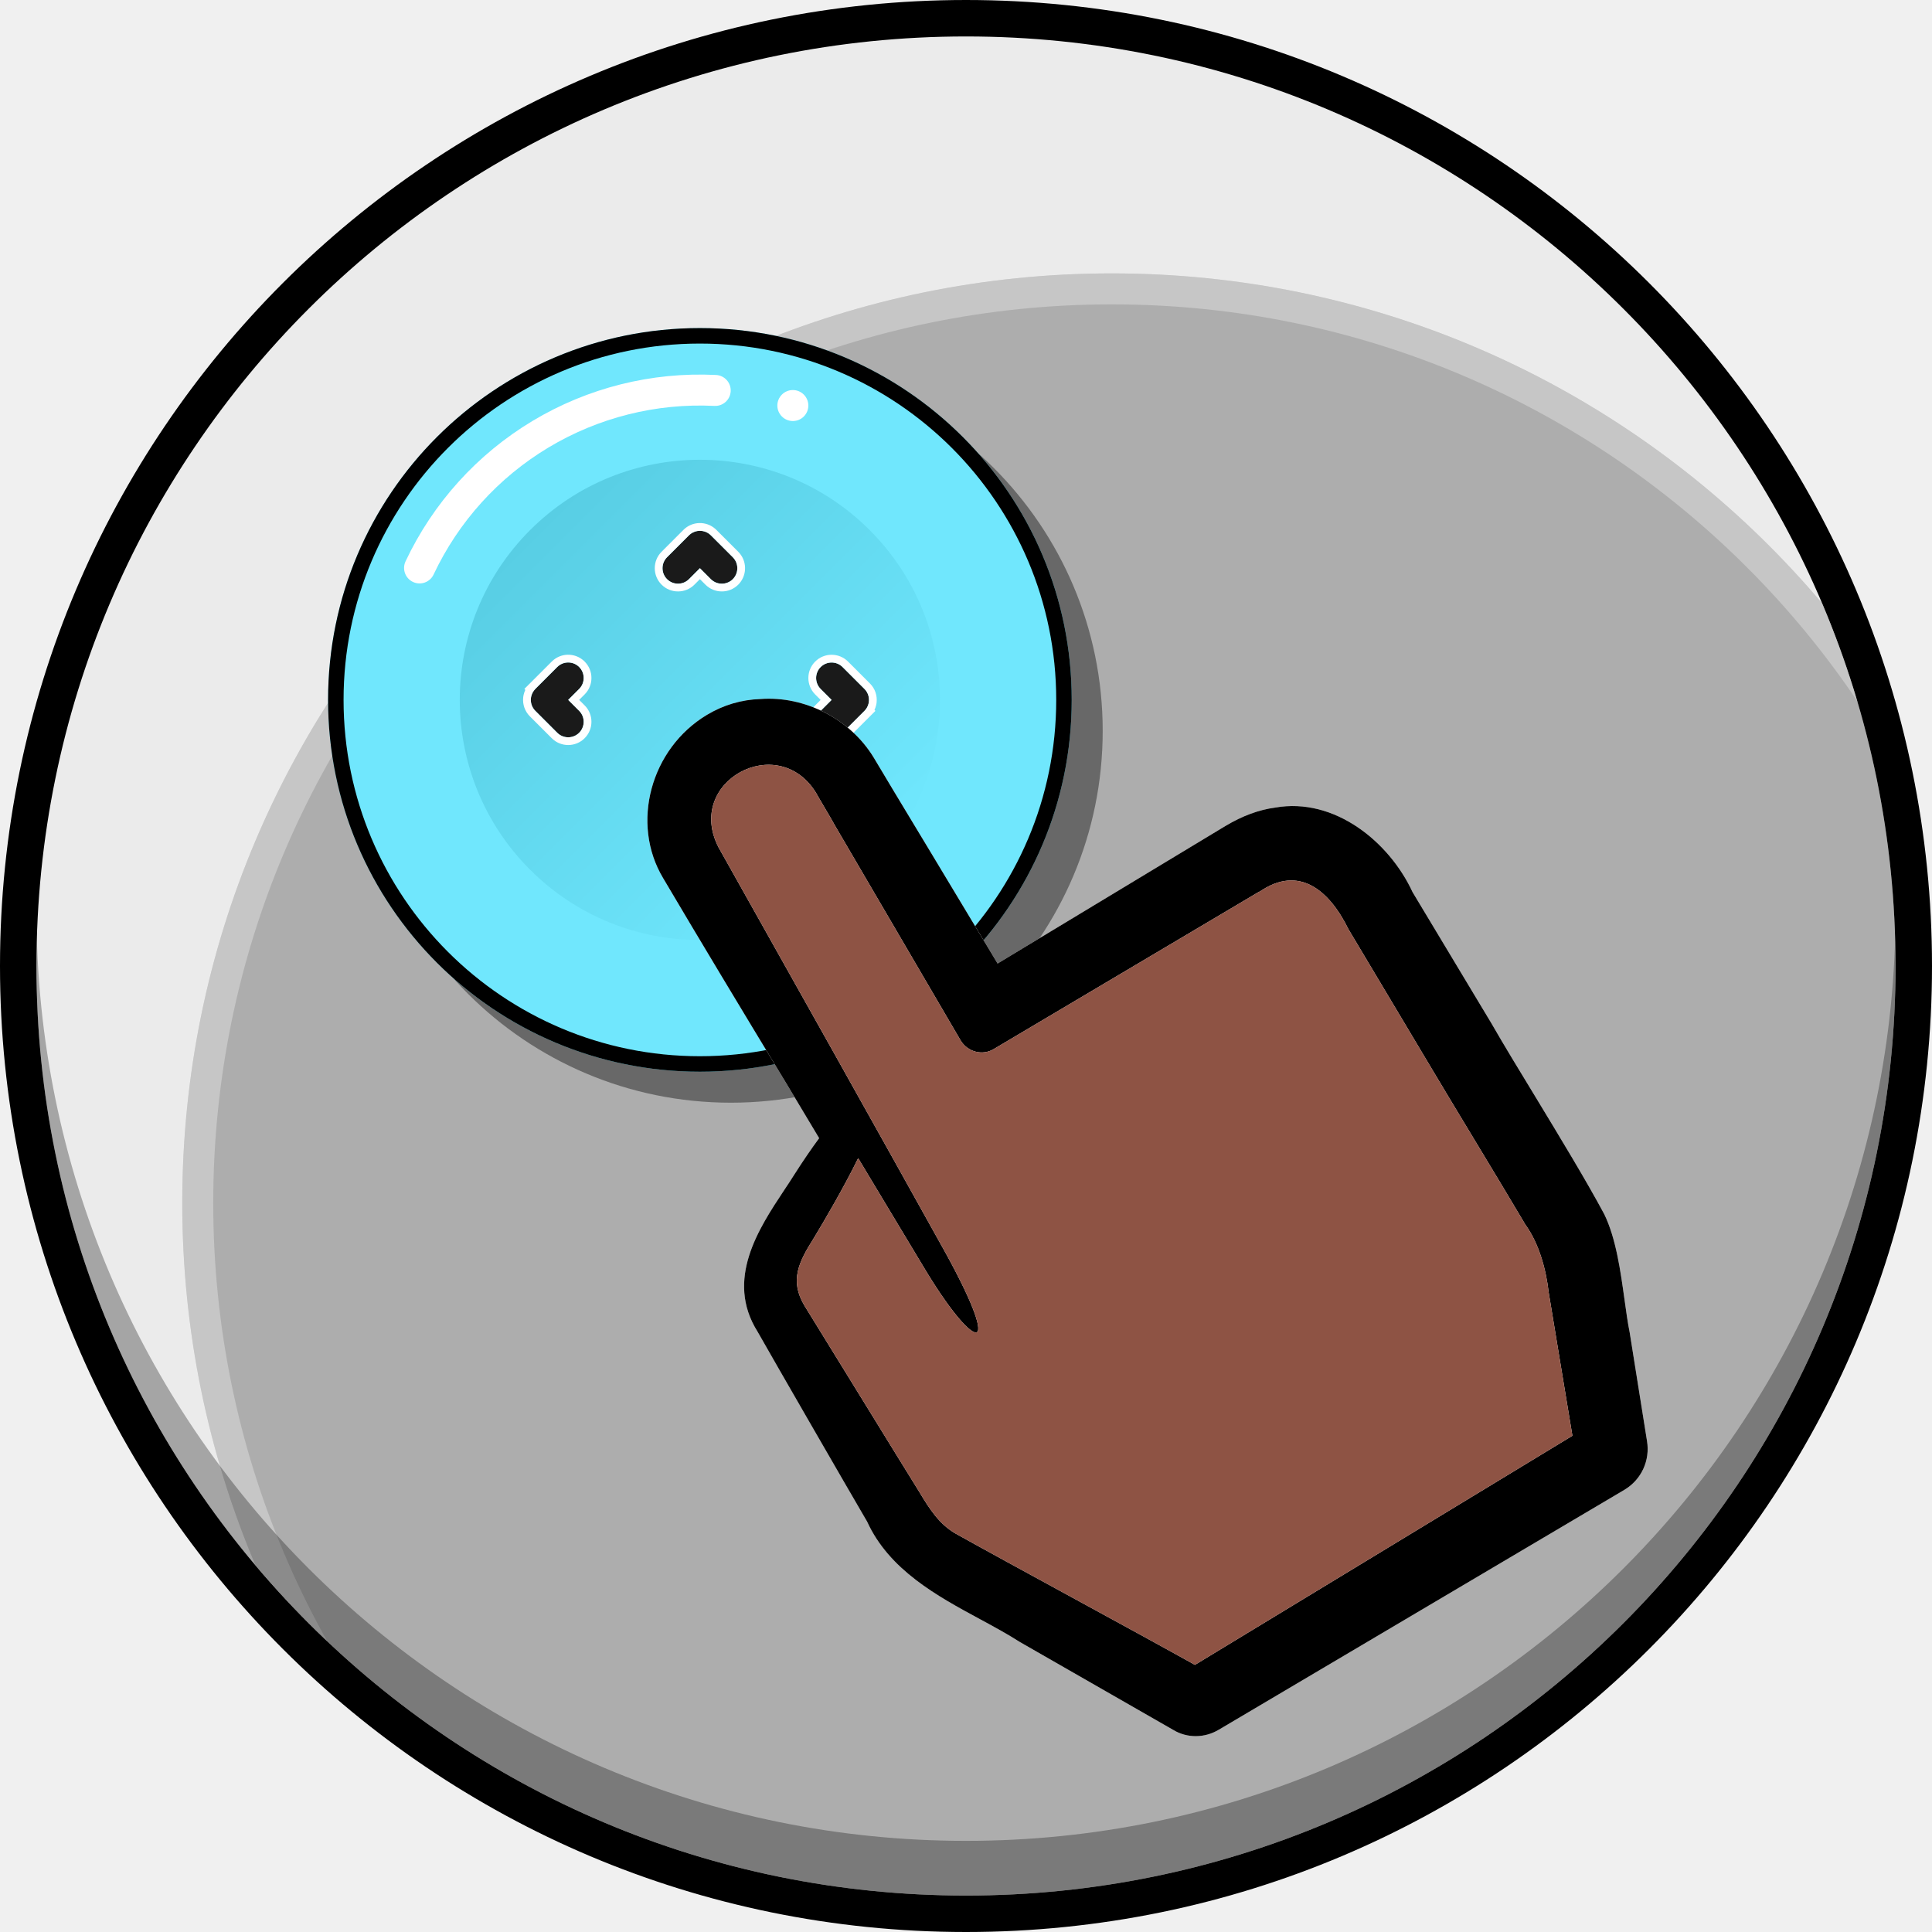
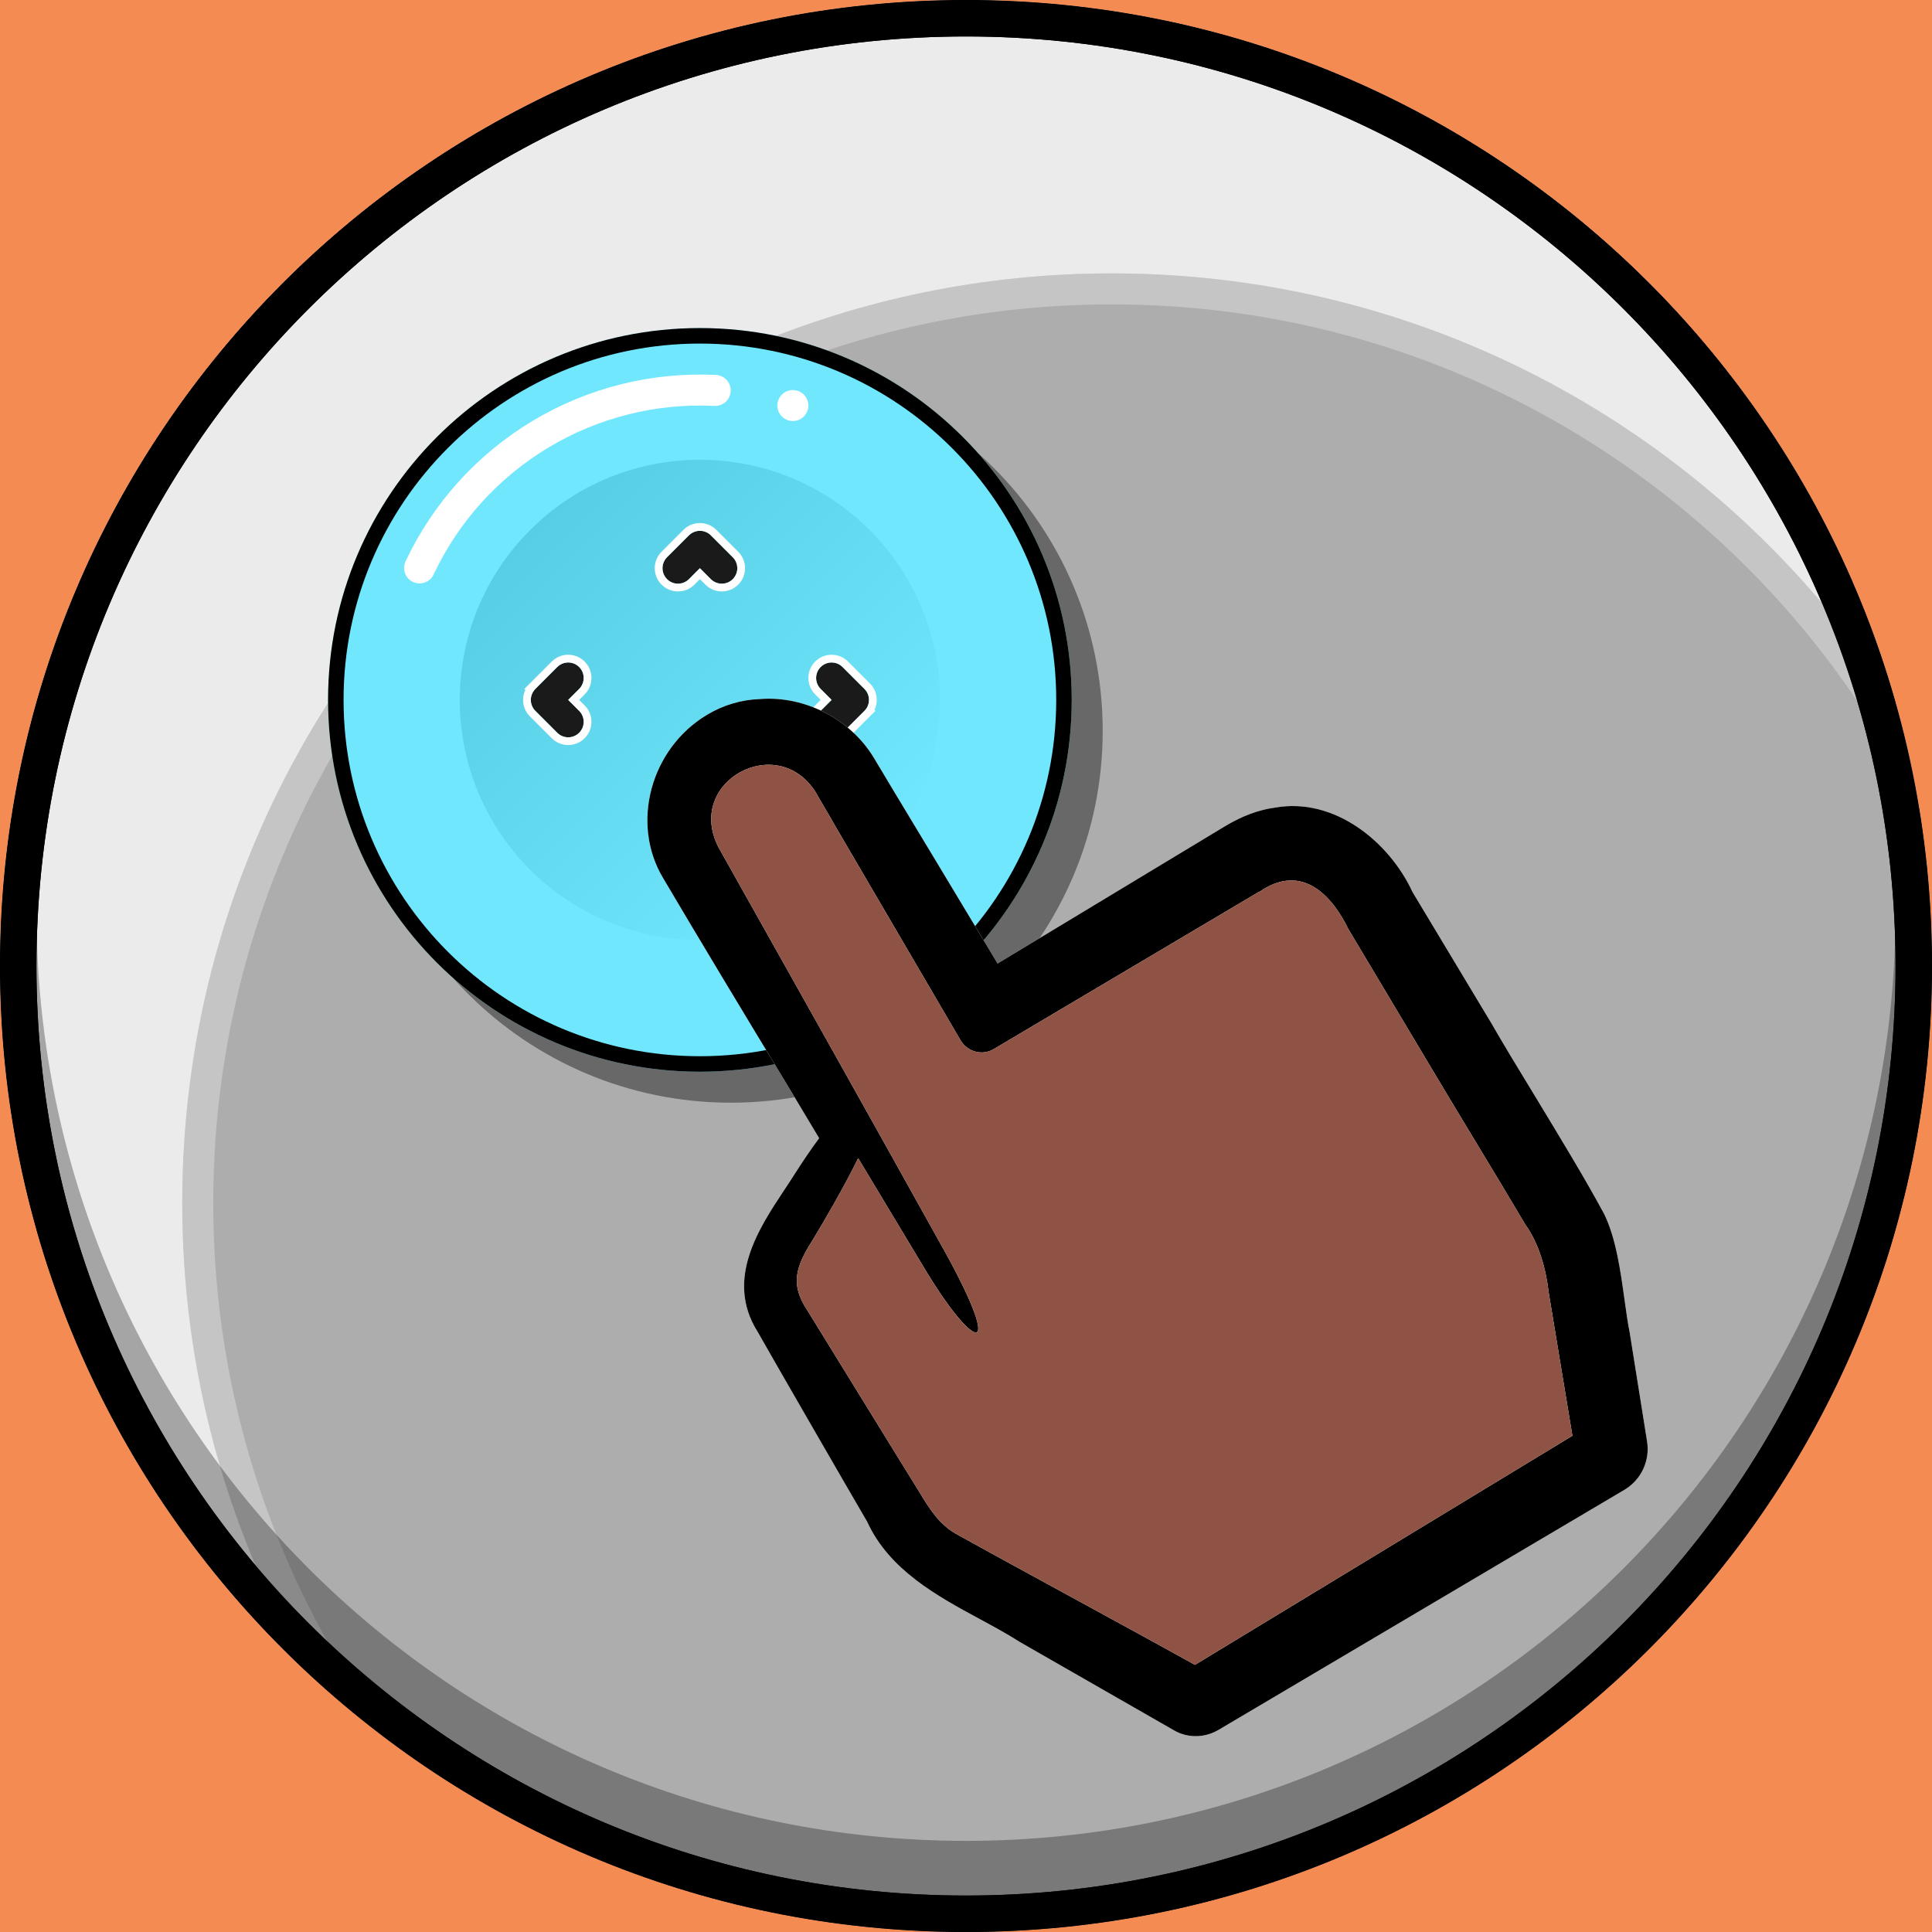
<svg xmlns="http://www.w3.org/2000/svg" width="106" height="106" viewBox="0 0 106 106" fill="none">
  <g clip-path="url(#clip0_337_22014)">
    <g clip-path="url(#clip1_337_22014)">
      <circle cx="53" cy="53" r="52" fill="#EBEBEB" stroke="black" stroke-width="2" />
-       <mask id="mask0_337_22014" style="mask-type:alpha" maskUnits="userSpaceOnUse" x="2" y="2" width="102" height="102">
-         <circle cx="53" cy="53" r="51" fill="#EBEBEB" />
-       </mask>
-       <g mask="url(#mask0_337_22014)">
-         <path opacity="0.3" d="M112 66C112 94.166 89.166 117 61 117C32.834 117 10 94.166 10 66C10 37.834 32.834 15 61 15C89.166 15 112 37.834 112 66Z" fill="#1A1A1A" />
-         <path opacity="0.3" d="M110.3 66C110.3 38.772 88.228 16.7 61 16.7C33.772 16.7 11.7 38.772 11.7 66C11.7 93.228 33.772 115.3 61 115.3V117C32.834 117 10 94.166 10 66C10 37.834 32.834 15 61 15C89.166 15 112 37.834 112 66C112 94.166 89.166 117 61 117V115.3C88.228 115.3 110.3 93.228 110.3 66Z" fill="white" />
-         <g style="mix-blend-mode:multiply" opacity="0.4">
-           <path d="M60.5 40.1C60.5 51.367 51.367 60.5 40.1 60.5C28.834 60.5 19.7 51.367 19.7 40.1C19.7 28.834 28.834 19.7 40.1 19.7C51.367 19.7 60.5 28.834 60.5 40.1Z" fill="black" />
-         </g>
-         <path d="M58.8 38.4C58.8 49.667 49.667 58.8 38.4 58.8C27.133 58.8 18 49.667 18 38.4C18 27.133 27.133 18 38.4 18C49.667 18 58.8 27.133 58.8 38.4Z" fill="#70E7FD" />
-         <path d="M57.95 38.4C57.95 27.603 49.197 18.85 38.4 18.85C27.603 18.85 18.85 27.603 18.85 38.4C18.85 49.197 27.603 57.95 38.4 57.95V58.8C27.133 58.8 18 49.667 18 38.4C18 27.133 27.133 18 38.4 18C49.667 18 58.8 27.133 58.8 38.4C58.8 49.667 49.667 58.8 38.4 58.8V57.95C49.197 57.95 57.95 49.197 57.95 38.4Z" fill="black" />
-         <path d="M47.716 29.084C52.861 34.229 52.861 42.571 47.716 47.717C42.571 52.862 34.229 52.862 29.084 47.717C23.939 42.571 23.939 34.229 29.084 29.084C34.229 23.939 42.571 23.939 47.716 29.084Z" fill="url(#paint0_linear_337_22014)" />
-         <path d="M29.213 23.097C32.245 21.277 35.75 20.398 39.282 20.573C39.751 20.596 40.113 20.995 40.09 21.464C40.066 21.933 39.667 22.294 39.198 22.27C36.002 22.112 32.831 22.908 30.088 24.555C27.344 26.202 25.152 28.627 23.789 31.522C23.589 31.947 23.082 32.129 22.658 31.929C22.233 31.729 22.051 31.223 22.251 30.798C23.758 27.598 26.181 24.918 29.213 23.097Z" fill="white" />
-         <path d="M42.65 22.25C42.65 21.781 43.031 21.4 43.5 21.4V21.4C43.97 21.4 44.35 21.781 44.35 22.25V22.25C44.35 22.72 43.97 23.1 43.5 23.1V23.1C43.031 23.1 42.65 22.72 42.65 22.25V22.25Z" fill="white" />
-         <path d="M36.598 31.776C36.266 31.444 36.266 30.905 36.598 30.574L37.8 29.372C38.132 29.04 38.67 29.04 39.002 29.372L40.205 30.574C40.536 30.906 40.536 31.444 40.205 31.776C39.873 32.108 39.334 32.108 39.002 31.776L38.401 31.175L37.8 31.776C37.468 32.108 36.93 32.108 36.598 31.776Z" fill="#1A1A1A" />
-         <path d="M40.505 32.076C40.007 32.574 39.2 32.574 38.702 32.076L39.002 31.776L39.067 31.834C39.401 32.106 39.893 32.087 40.205 31.776C40.516 31.464 40.535 30.972 40.263 30.638L40.205 30.573L39.002 29.371L38.938 29.313C38.626 29.059 38.176 29.059 37.865 29.313L37.8 29.371L36.598 30.573C36.287 30.884 36.268 31.377 36.54 31.711L36.598 31.775C36.93 32.107 37.468 32.107 37.8 31.775L38.401 31.174L39.002 31.776L38.702 32.076L38.401 31.775L38.101 32.076C37.603 32.574 36.795 32.574 36.297 32.076C35.8 31.578 35.8 30.771 36.297 30.273L37.499 29.07C37.982 28.588 38.755 28.574 39.255 29.026L39.303 29.071L40.505 30.273C40.987 30.755 41.002 31.528 40.55 32.029L40.505 32.076Z" fill="white" />
-         <path d="M45.025 36.598C45.357 36.266 45.895 36.266 46.227 36.598L47.429 37.8C47.63 38.001 47.708 38.276 47.666 38.537C47.663 38.556 47.659 38.575 47.655 38.595C47.636 38.673 47.607 38.75 47.566 38.822C47.53 38.885 47.486 38.945 47.432 38.999C47.431 39 47.43 39.001 47.429 39.002L47.429 39.002L46.227 40.205C45.895 40.536 45.357 40.536 45.025 40.205C44.693 39.873 44.693 39.334 45.025 39.002L45.626 38.401L45.025 37.8C44.693 37.468 44.693 36.93 45.025 36.598Z" fill="#1A1A1A" />
-         <path d="M44.725 40.505C44.227 40.007 44.227 39.2 44.725 38.702L45.025 39.002C44.693 39.334 44.693 39.873 45.025 40.205C45.357 40.536 45.895 40.536 46.227 40.205L47.429 39.002L47.429 39.002C47.43 39.001 47.431 39 47.432 38.999L47.471 38.958C47.495 38.929 47.518 38.899 47.538 38.868L47.566 38.822C47.597 38.768 47.621 38.711 47.639 38.654L47.655 38.595C47.66 38.575 47.664 38.556 47.667 38.537C47.709 38.276 47.63 38.001 47.43 37.8L46.228 36.598C45.896 36.266 45.358 36.266 45.026 36.598C44.694 36.93 44.694 37.468 45.026 37.8L45.627 38.401L45.025 39.002L44.725 38.702L45.026 38.401L44.725 38.101C44.227 37.603 44.227 36.795 44.725 36.297C45.223 35.8 46.03 35.8 46.528 36.297L47.73 37.499C48.013 37.782 48.134 38.165 48.096 38.531L48.087 38.604C48.081 38.637 48.074 38.667 48.069 38.691L48.069 38.691C48.049 38.78 48.018 38.867 47.978 38.95L48.031 39.002L46.528 40.505C46.045 40.987 45.273 41.002 44.772 40.55L44.725 40.505Z" fill="white" />
-         <path d="M40.203 45.025C40.535 45.357 40.535 45.895 40.203 46.227L39.001 47.429C38.669 47.761 38.13 47.761 37.798 47.429L36.596 46.227C36.264 45.895 36.264 45.357 36.596 45.025C36.928 44.693 37.466 44.693 37.798 45.025L38.4 45.626L39.001 45.025C39.333 44.693 39.871 44.693 40.203 45.025Z" fill="#1A1A1A" />
-         <path d="M36.296 44.725C36.794 44.227 37.601 44.227 38.099 44.725L37.798 45.025C37.466 44.693 36.928 44.693 36.596 45.025C36.264 45.357 36.264 45.895 36.596 46.227L37.798 47.429C38.13 47.761 38.669 47.762 39.001 47.43L40.203 46.228C40.535 45.896 40.535 45.358 40.203 45.026C39.871 44.694 39.333 44.694 39.001 45.026L38.4 45.627L37.798 45.025L38.099 44.725L38.4 45.026L38.7 44.725C39.198 44.227 40.005 44.227 40.503 44.725C40.985 45.207 41.001 45.98 40.548 46.481L40.503 46.528L39.301 47.73C38.819 48.213 38.046 48.227 37.545 47.775L37.498 47.73L36.296 46.528C35.813 46.045 35.798 45.273 36.251 44.772L36.296 44.725Z" fill="white" />
-         <path d="M31.776 40.203C31.444 40.535 30.905 40.535 30.574 40.203L29.372 39.001C29.171 38.8 29.093 38.524 29.134 38.264C29.137 38.245 29.142 38.225 29.146 38.206C29.165 38.127 29.194 38.051 29.235 37.979C29.271 37.916 29.315 37.856 29.369 37.802C29.37 37.801 29.371 37.8 29.372 37.799L29.372 37.798L30.574 36.596C30.906 36.264 31.444 36.264 31.776 36.596C32.108 36.928 32.108 37.467 31.776 37.798L31.175 38.4L31.776 39.001C32.108 39.333 32.108 39.871 31.776 40.203Z" fill="#1A1A1A" />
-         <path d="M32.076 36.296C32.574 36.794 32.574 37.601 32.076 38.099L31.776 37.798C32.107 37.467 32.107 36.928 31.776 36.596C31.444 36.264 30.905 36.264 30.573 36.596L29.371 37.798L29.372 37.799C29.371 37.8 29.369 37.801 29.368 37.802C29.315 37.856 29.271 37.916 29.235 37.979C29.194 38.051 29.164 38.127 29.146 38.206C29.141 38.225 29.137 38.245 29.134 38.264C29.092 38.524 29.171 38.8 29.371 39.001L30.573 40.203C30.905 40.535 31.443 40.535 31.775 40.203C32.107 39.871 32.107 39.333 31.775 39.001L31.174 38.4L31.776 37.798L32.076 38.099L31.775 38.4L32.076 38.7C32.574 39.198 32.574 40.005 32.076 40.503C31.578 41.001 30.77 41.001 30.273 40.503L29.07 39.301C28.788 39.018 28.667 38.636 28.705 38.27L28.714 38.197C28.72 38.163 28.726 38.133 28.732 38.11L28.732 38.109C28.752 38.021 28.783 37.934 28.823 37.851L28.77 37.798L30.273 36.296C30.755 35.813 31.528 35.798 32.029 36.251L32.076 36.296Z" fill="white" />
-         <g style="mix-blend-mode:multiply" opacity="0.3">
-           <path d="M104 50C104 78.166 81.167 101 53 101C24.834 101 2 78.166 2 50L2 107H104L104 50Z" fill="black" />
-         </g>
+       <path opacity="0.3" d="M112 66C112 94.166 89.166 117 61 117C32.834 117 10 94.166 10 66C10 37.834 32.834 15 61 15C89.166 15 112 37.834 112 66Z" fill="#1A1A1A" />
+       <path opacity="0.3" d="M110.3 66C110.3 38.772 88.228 16.7 61 16.7C33.772 16.7 11.7 38.772 11.7 66C11.7 93.228 33.772 115.3 61 115.3V117C32.834 117 10 94.166 10 66C10 37.834 32.834 15 61 15C89.166 15 112 37.834 112 66C112 94.166 89.166 117 61 117V115.3C88.228 115.3 110.3 93.228 110.3 66Z" fill="white" />
+       <g style="mix-blend-mode:multiply" opacity="0.4">
+         <path d="M60.5 40.1C60.5 51.367 51.367 60.5 40.1 60.5C28.834 60.5 19.7 51.367 19.7 40.1C19.7 28.833 28.834 19.7 40.1 19.7C51.367 19.7 60.5 28.833 60.5 40.1Z" fill="black" />
+       </g>
+       <path d="M58.8 38.4C58.8 49.666 49.667 58.8 38.4 58.8C27.133 58.8 18 49.666 18 38.4C18 27.133 27.133 18 38.4 18C49.667 18 58.8 27.133 58.8 38.4Z" fill="#70E7FD" />
+       <path d="M57.95 38.4C57.95 27.602 49.197 18.85 38.4 18.85C27.603 18.85 18.85 27.602 18.85 38.4C18.85 49.197 27.603 57.95 38.4 57.95V58.8C27.133 58.8 18 49.666 18 38.4C18 27.133 27.133 18 38.4 18C49.667 18 58.8 27.133 58.8 38.4C58.8 49.666 49.667 58.8 38.4 58.8V57.95C49.197 57.95 57.95 49.197 57.95 38.4Z" fill="black" />
+       <path d="M47.716 29.084C52.861 34.229 52.861 42.571 47.716 47.716C42.571 52.861 34.229 52.861 29.084 47.716C23.939 42.571 23.939 34.229 29.084 29.084C34.229 23.939 42.571 23.939 47.716 29.084Z" fill="url(#paint0_linear_337_22014)" />
+       <path d="M29.213 23.097C32.245 21.277 35.75 20.398 39.282 20.572C39.751 20.596 40.113 20.995 40.09 21.463C40.066 21.932 39.667 22.294 39.198 22.27C36.002 22.112 32.831 22.908 30.088 24.555C27.344 26.202 25.152 28.627 23.789 31.522C23.589 31.947 23.082 32.129 22.658 31.929C22.233 31.729 22.051 31.223 22.251 30.798C23.758 27.598 26.181 24.918 29.213 23.097Z" fill="white" />
+       <path d="M42.65 22.25C42.65 21.781 43.031 21.4 43.5 21.4V21.4C43.97 21.4 44.35 21.781 44.35 22.25V22.25C44.35 22.72 43.97 23.1 43.5 23.1V23.1C43.031 23.1 42.65 22.72 42.65 22.25V22.25Z" fill="white" />
+       <path d="M36.597 31.776C36.265 31.444 36.265 30.905 36.597 30.573L37.799 29.371C38.131 29.04 38.669 29.04 39.001 29.372L40.203 30.574C40.535 30.906 40.535 31.444 40.203 31.776C39.872 32.108 39.333 32.108 39.001 31.776L38.4 31.174L37.799 31.776C37.467 32.108 36.929 32.108 36.597 31.776Z" fill="#1A1A1A" />
+       <path d="M40.504 32.076C40.006 32.574 39.199 32.574 38.701 32.076L39.001 31.775L39.066 31.834C39.4 32.106 39.892 32.087 40.203 31.775C40.515 31.464 40.534 30.972 40.262 30.638L40.203 30.573L39.001 29.371L38.937 29.313C38.625 29.059 38.175 29.059 37.864 29.313L37.799 29.371L36.597 30.573C36.286 30.884 36.267 31.377 36.539 31.71L36.597 31.775C36.929 32.107 37.467 32.107 37.799 31.775L38.4 31.174L39.001 31.775L38.701 32.076L38.4 31.775L38.1 32.076C37.602 32.574 36.794 32.574 36.297 32.076C35.799 31.578 35.798 30.77 36.297 30.273L37.498 29.07C37.981 28.588 38.754 28.573 39.254 29.026L39.302 29.071L40.504 30.273C40.986 30.755 41.001 31.528 40.549 32.028L40.504 32.076Z" fill="white" />
+       <path d="M45.025 36.597C45.357 36.265 45.895 36.265 46.227 36.597L47.429 37.799C47.63 37.999 47.708 38.275 47.666 38.536C47.663 38.555 47.659 38.574 47.655 38.594C47.636 38.672 47.607 38.749 47.566 38.821C47.53 38.884 47.486 38.944 47.432 38.998C47.431 38.999 47.43 39 47.429 39.001L47.429 39.001L46.227 40.203C45.895 40.535 45.357 40.535 45.025 40.203C44.693 39.871 44.693 39.333 45.025 39.001L45.626 38.4L45.025 37.799C44.693 37.467 44.693 36.929 45.025 36.597Z" fill="#1A1A1A" />
+       <path d="M44.725 40.504C44.227 40.006 44.227 39.199 44.725 38.701L45.025 39.001C44.693 39.333 44.693 39.871 45.025 40.203C45.357 40.535 45.895 40.535 46.227 40.203L47.429 39.001L47.429 39.001C47.43 39 47.431 38.999 47.432 38.998L47.471 38.956C47.495 38.928 47.518 38.898 47.538 38.867L47.566 38.821C47.597 38.767 47.621 38.71 47.639 38.652L47.655 38.594C47.66 38.574 47.664 38.555 47.667 38.536C47.709 38.275 47.63 37.999 47.43 37.799L46.228 36.597C45.896 36.265 45.358 36.265 45.026 36.597C44.694 36.929 44.694 37.467 45.026 37.799L45.627 38.4L45.025 39.001L44.725 38.701L45.026 38.4L44.725 38.099C44.227 37.602 44.227 36.794 44.725 36.296C45.223 35.798 46.03 35.798 46.528 36.296L47.73 37.498C48.013 37.781 48.134 38.164 48.096 38.53L48.087 38.603C48.081 38.636 48.074 38.666 48.069 38.69L48.069 38.69C48.049 38.779 48.018 38.865 47.978 38.949L48.031 39.001L46.528 40.504C46.045 40.986 45.273 41.001 44.772 40.549L44.725 40.504Z" fill="white" />
+       <path d="M40.204 45.025C40.536 45.357 40.536 45.895 40.204 46.227L39.002 47.429C38.67 47.761 38.131 47.761 37.799 47.429L36.597 46.227C36.265 45.895 36.266 45.357 36.597 45.025C36.929 44.693 37.467 44.693 37.799 45.025L38.401 45.626L39.002 45.025C39.334 44.693 39.872 44.693 40.204 45.025Z" fill="#1A1A1A" />
+       <path d="M36.297 44.725C36.795 44.227 37.602 44.227 38.1 44.725L37.799 45.025C37.467 44.693 36.929 44.693 36.597 45.025C36.266 45.357 36.265 45.895 36.597 46.227L37.799 47.429C38.131 47.761 38.67 47.761 39.002 47.43L40.204 46.227C40.536 45.896 40.536 45.357 40.204 45.025C39.872 44.694 39.334 44.694 39.002 45.025L38.401 45.627L37.799 45.025L38.1 44.725L38.401 45.025L38.701 44.725C39.199 44.227 40.006 44.227 40.504 44.725C40.986 45.207 41.002 45.98 40.55 46.48L40.504 46.528L39.302 47.73C38.82 48.213 38.047 48.227 37.546 47.775L37.499 47.73L36.297 46.528C35.814 46.045 35.8 45.273 36.252 44.772L36.297 44.725Z" fill="white" />
+       <path d="M31.776 40.204C31.444 40.536 30.905 40.536 30.574 40.204L29.372 39.002C29.171 38.801 29.093 38.525 29.134 38.265C29.137 38.245 29.142 38.226 29.146 38.207C29.165 38.128 29.194 38.052 29.235 37.98C29.271 37.917 29.315 37.857 29.369 37.803C29.37 37.802 29.371 37.8 29.372 37.8L29.372 37.799L30.574 36.597C30.906 36.265 31.444 36.265 31.776 36.597C32.108 36.929 32.108 37.467 31.776 37.799L31.175 38.401L31.776 39.002C32.108 39.334 32.108 39.872 31.776 40.204Z" fill="#1A1A1A" />
+       <path d="M32.076 36.297C32.574 36.794 32.574 37.602 32.076 38.1L31.776 37.799C32.107 37.467 32.107 36.929 31.776 36.597C31.444 36.265 30.905 36.265 30.573 36.597L29.371 37.799L29.372 37.8C29.371 37.8 29.369 37.802 29.368 37.803C29.315 37.857 29.271 37.917 29.235 37.98C29.194 38.052 29.164 38.128 29.146 38.207C29.141 38.226 29.137 38.245 29.134 38.265C29.092 38.525 29.171 38.801 29.371 39.002L30.573 40.204C30.905 40.536 31.443 40.536 31.775 40.204C32.107 39.872 32.107 39.334 31.775 39.002L31.174 38.401L31.776 37.799L32.076 38.1L31.775 38.401L32.076 38.701C32.574 39.199 32.574 40.006 32.076 40.504C31.578 41.002 30.77 41.002 30.273 40.504L29.07 39.302C28.788 39.019 28.667 38.637 28.705 38.271L28.714 38.197C28.72 38.164 28.726 38.134 28.732 38.111L28.732 38.11C28.752 38.022 28.783 37.935 28.823 37.852L28.77 37.799L30.273 36.297C30.755 35.814 31.528 35.799 32.029 36.251L32.076 36.297Z" fill="white" />
+       <g style="mix-blend-mode:multiply" opacity="0.3">
+         <path d="M104 50C104 78.166 81.167 101 53 101C24.834 101 2 78.166 2 50L2 107H104L104 50Z" fill="black" />
      </g>
      <path d="M66.869 94.902C66.095 95.366 65.136 95.375 64.376 94.916L55.952 90.088C55.292 89.663 54.55 89.26 53.767 88.837C51.431 87.575 48.789 86.142 47.577 83.489C46.593 81.809 42.373 74.498 41.564 73.062C39.764 70.203 41.647 67.379 43.013 65.313C43.216 65.011 43.413 64.711 43.587 64.433C44.058 63.694 44.518 63.02 44.943 62.447L43.159 59.469C40.703 55.416 38.388 51.575 36.383 48.179C34.587 45.181 35.689 41.077 38.789 39.22C39.691 38.68 40.675 38.388 41.713 38.353C44.154 38.167 46.648 39.45 47.933 41.559L49.032 43.395C49.032 43.395 52.7 49.47 54.733 52.864L67.001 45.458C67.06 45.422 67.156 45.365 67.246 45.311C68.159 44.764 69.073 44.427 69.96 44.309C73.224 43.731 76.229 46.194 77.502 48.949L81.824 56.14C82.521 57.354 83.363 58.734 84.256 60.201C85.609 62.435 87.015 64.747 88.019 66.618C88.665 67.949 88.909 69.725 89.128 71.29C89.221 71.952 89.304 72.576 89.411 73.093L90.365 79.068C90.538 80.131 90.057 81.18 89.129 81.737L66.853 94.912L66.869 94.902Z" fill="white" />
      <path d="M66.869 94.902C66.095 95.366 65.136 95.375 64.376 94.916L55.952 90.088C55.292 89.663 54.55 89.26 53.767 88.837C51.431 87.575 48.789 86.142 47.577 83.489C46.593 81.809 42.373 74.498 41.564 73.062C39.764 70.203 41.647 67.379 43.013 65.313C43.216 65.011 43.413 64.711 43.587 64.433C44.058 63.694 44.518 63.02 44.943 62.447L43.159 59.469C40.703 55.416 38.388 51.575 36.383 48.179C34.587 45.181 35.689 41.077 38.789 39.22C39.691 38.68 40.675 38.388 41.713 38.353C44.154 38.167 46.648 39.45 47.933 41.559L49.032 43.395C49.032 43.395 52.7 49.47 54.733 52.864L67.001 45.458C67.06 45.422 67.156 45.365 67.246 45.311C68.159 44.764 69.073 44.427 69.96 44.309C73.224 43.731 76.229 46.194 77.502 48.949L81.824 56.14C82.521 57.354 83.363 58.734 84.256 60.201C85.609 62.435 87.015 64.747 88.019 66.618C88.665 67.949 88.909 69.725 89.128 71.29C89.221 71.952 89.304 72.576 89.411 73.093L90.365 79.068C90.538 80.131 90.057 81.18 89.129 81.737L66.853 94.912L66.869 94.902Z" fill="black" />
      <path d="M70.135 45.538C72.897 45.051 75.382 47.253 76.409 49.523L80.766 56.774C82.52 59.812 85.283 64.146 86.924 67.201C87.702 68.802 87.834 71.565 88.197 73.334L89.142 79.257C89.233 79.832 88.965 80.377 88.496 80.659L66.225 93.831C65.83 94.067 65.364 94.064 65.001 93.846L56.612 89.039C53.893 87.282 50.05 86.024 48.673 82.912C47.757 81.359 43.415 73.831 42.621 72.421C40.993 69.873 43.345 67.166 44.637 65.087C45.31 64.032 45.933 63.159 46.443 62.534C43.093 56.964 40.043 51.933 37.449 47.541C35.483 44.26 37.946 39.704 41.783 39.587C43.788 39.423 45.818 40.477 46.87 42.196L47.966 44.026C47.966 44.026 52.547 51.614 54.311 54.559L67.643 46.509C68.39 46.025 69.229 45.646 70.126 45.522L70.135 45.538ZM73.981 50.978C72.944 48.858 71.267 47.427 69.099 48.928L54.553 57.554C53.919 57.948 53.09 57.726 52.71 57.091L45.83 45.327C45.694 45.075 44.876 43.709 44.767 43.491C42.664 40.126 37.56 42.885 39.431 46.506C42.803 52.498 48.458 62.581 51.894 68.767C55.178 74.746 53.43 74.14 50.667 69.502C49.673 67.842 48.419 65.773 47.09 63.553C46.353 65.082 45.215 67.032 44.649 67.951C43.82 69.267 43.327 70.259 44.134 71.631C44.925 72.89 49.558 80.432 50.448 81.871C51.001 82.794 51.542 83.637 52.45 84.159C55.553 85.89 62.036 89.379 65.568 91.353L86.277 78.783C85.895 76.474 85.24 72.596 84.976 70.92C84.837 69.684 84.459 68.243 83.697 67.199C82.339 64.909 79.697 60.582 78.323 58.252L73.987 50.988L73.981 50.978Z" fill="black" />
      <path d="M69.1 48.928C71.272 47.424 72.944 48.859 73.981 50.978L78.317 58.241C79.697 60.569 82.338 64.895 83.69 67.189C84.448 68.236 84.831 69.674 84.97 70.91C85.239 72.583 85.894 76.461 86.271 78.773L65.561 91.343C62.025 89.373 55.546 85.879 52.444 84.149C51.531 83.63 50.995 82.784 50.442 81.861C49.546 80.425 44.916 72.889 44.128 71.621C43.321 70.249 43.814 69.257 44.643 67.941C45.206 67.017 46.343 65.067 47.084 63.543C48.416 65.768 49.67 67.837 50.661 69.492C53.424 74.129 55.172 74.736 51.888 68.756C48.452 62.571 42.797 52.488 39.425 46.496C37.554 42.875 42.667 40.117 44.761 43.481C44.875 43.696 45.693 45.062 45.824 45.317L52.704 57.081C53.087 57.721 53.921 57.94 54.547 57.543L69.093 48.918L69.1 48.928Z" fill="white" />
      <path d="M69.1 48.928C71.272 47.424 72.944 48.859 73.981 50.978L78.317 58.241C79.697 60.569 82.338 64.895 83.69 67.189C84.448 68.236 84.831 69.674 84.97 70.91C85.239 72.583 85.894 76.461 86.271 78.773L65.561 91.343C62.025 89.373 55.546 85.879 52.444 84.149C51.531 83.63 50.995 82.784 50.442 81.861C49.546 80.425 44.916 72.889 44.128 71.621C43.321 70.249 43.814 69.257 44.643 67.941C45.206 67.017 46.343 65.067 47.084 63.543C48.416 65.768 49.67 67.837 50.661 69.492C53.424 74.129 55.172 74.736 51.888 68.756C48.452 62.571 42.797 52.488 39.425 46.496C37.554 42.875 42.667 40.117 44.761 43.481C44.875 43.696 45.693 45.062 45.824 45.317L52.704 57.081C53.087 57.721 53.921 57.94 54.547 57.543L69.093 48.918L69.1 48.928Z" fill="#8E5344" />
+       <path d="M106 106H53C82.271 106 106 82.271 106 53C106 23.729 82.271 0 53 0C23.729 0 0 23.729 0 53C0 82.271 23.729 106 53 106H0V0H106V106Z" fill="#F48B52" />
+       <path d="M104 53C104 24.834 81.166 2 53 2C24.834 2 2 24.834 2 53C2 81.166 24.834 104 53 104V106C23.729 106 0 82.271 0 53C0 23.729 23.729 0 53 0C82.271 0 106 23.729 106 53C106 82.271 82.271 106 53 106V104C81.166 104 104 81.166 104 53Z" fill="black" />
    </g>
  </g>
  <defs>
-     <linearGradient id="paint0_linear_337_22014" x1="29.084" y1="29.084" x2="47.716" y2="47.717" gradientUnits="userSpaceOnUse">
+     <linearGradient id="paint0_linear_337_22014" x1="29.084" y1="29.084" x2="47.716" y2="47.716" gradientUnits="userSpaceOnUse">
      <stop stop-color="#58CEE4" />
      <stop offset="1" stop-color="#70E7FD" />
    </linearGradient>
    <clipPath id="clip0_337_22014">
      <rect width="106" height="106" fill="white" />
    </clipPath>
    <clipPath id="clip1_337_22014">
      <rect width="106" height="106" fill="white" />
    </clipPath>
  </defs>
</svg>
